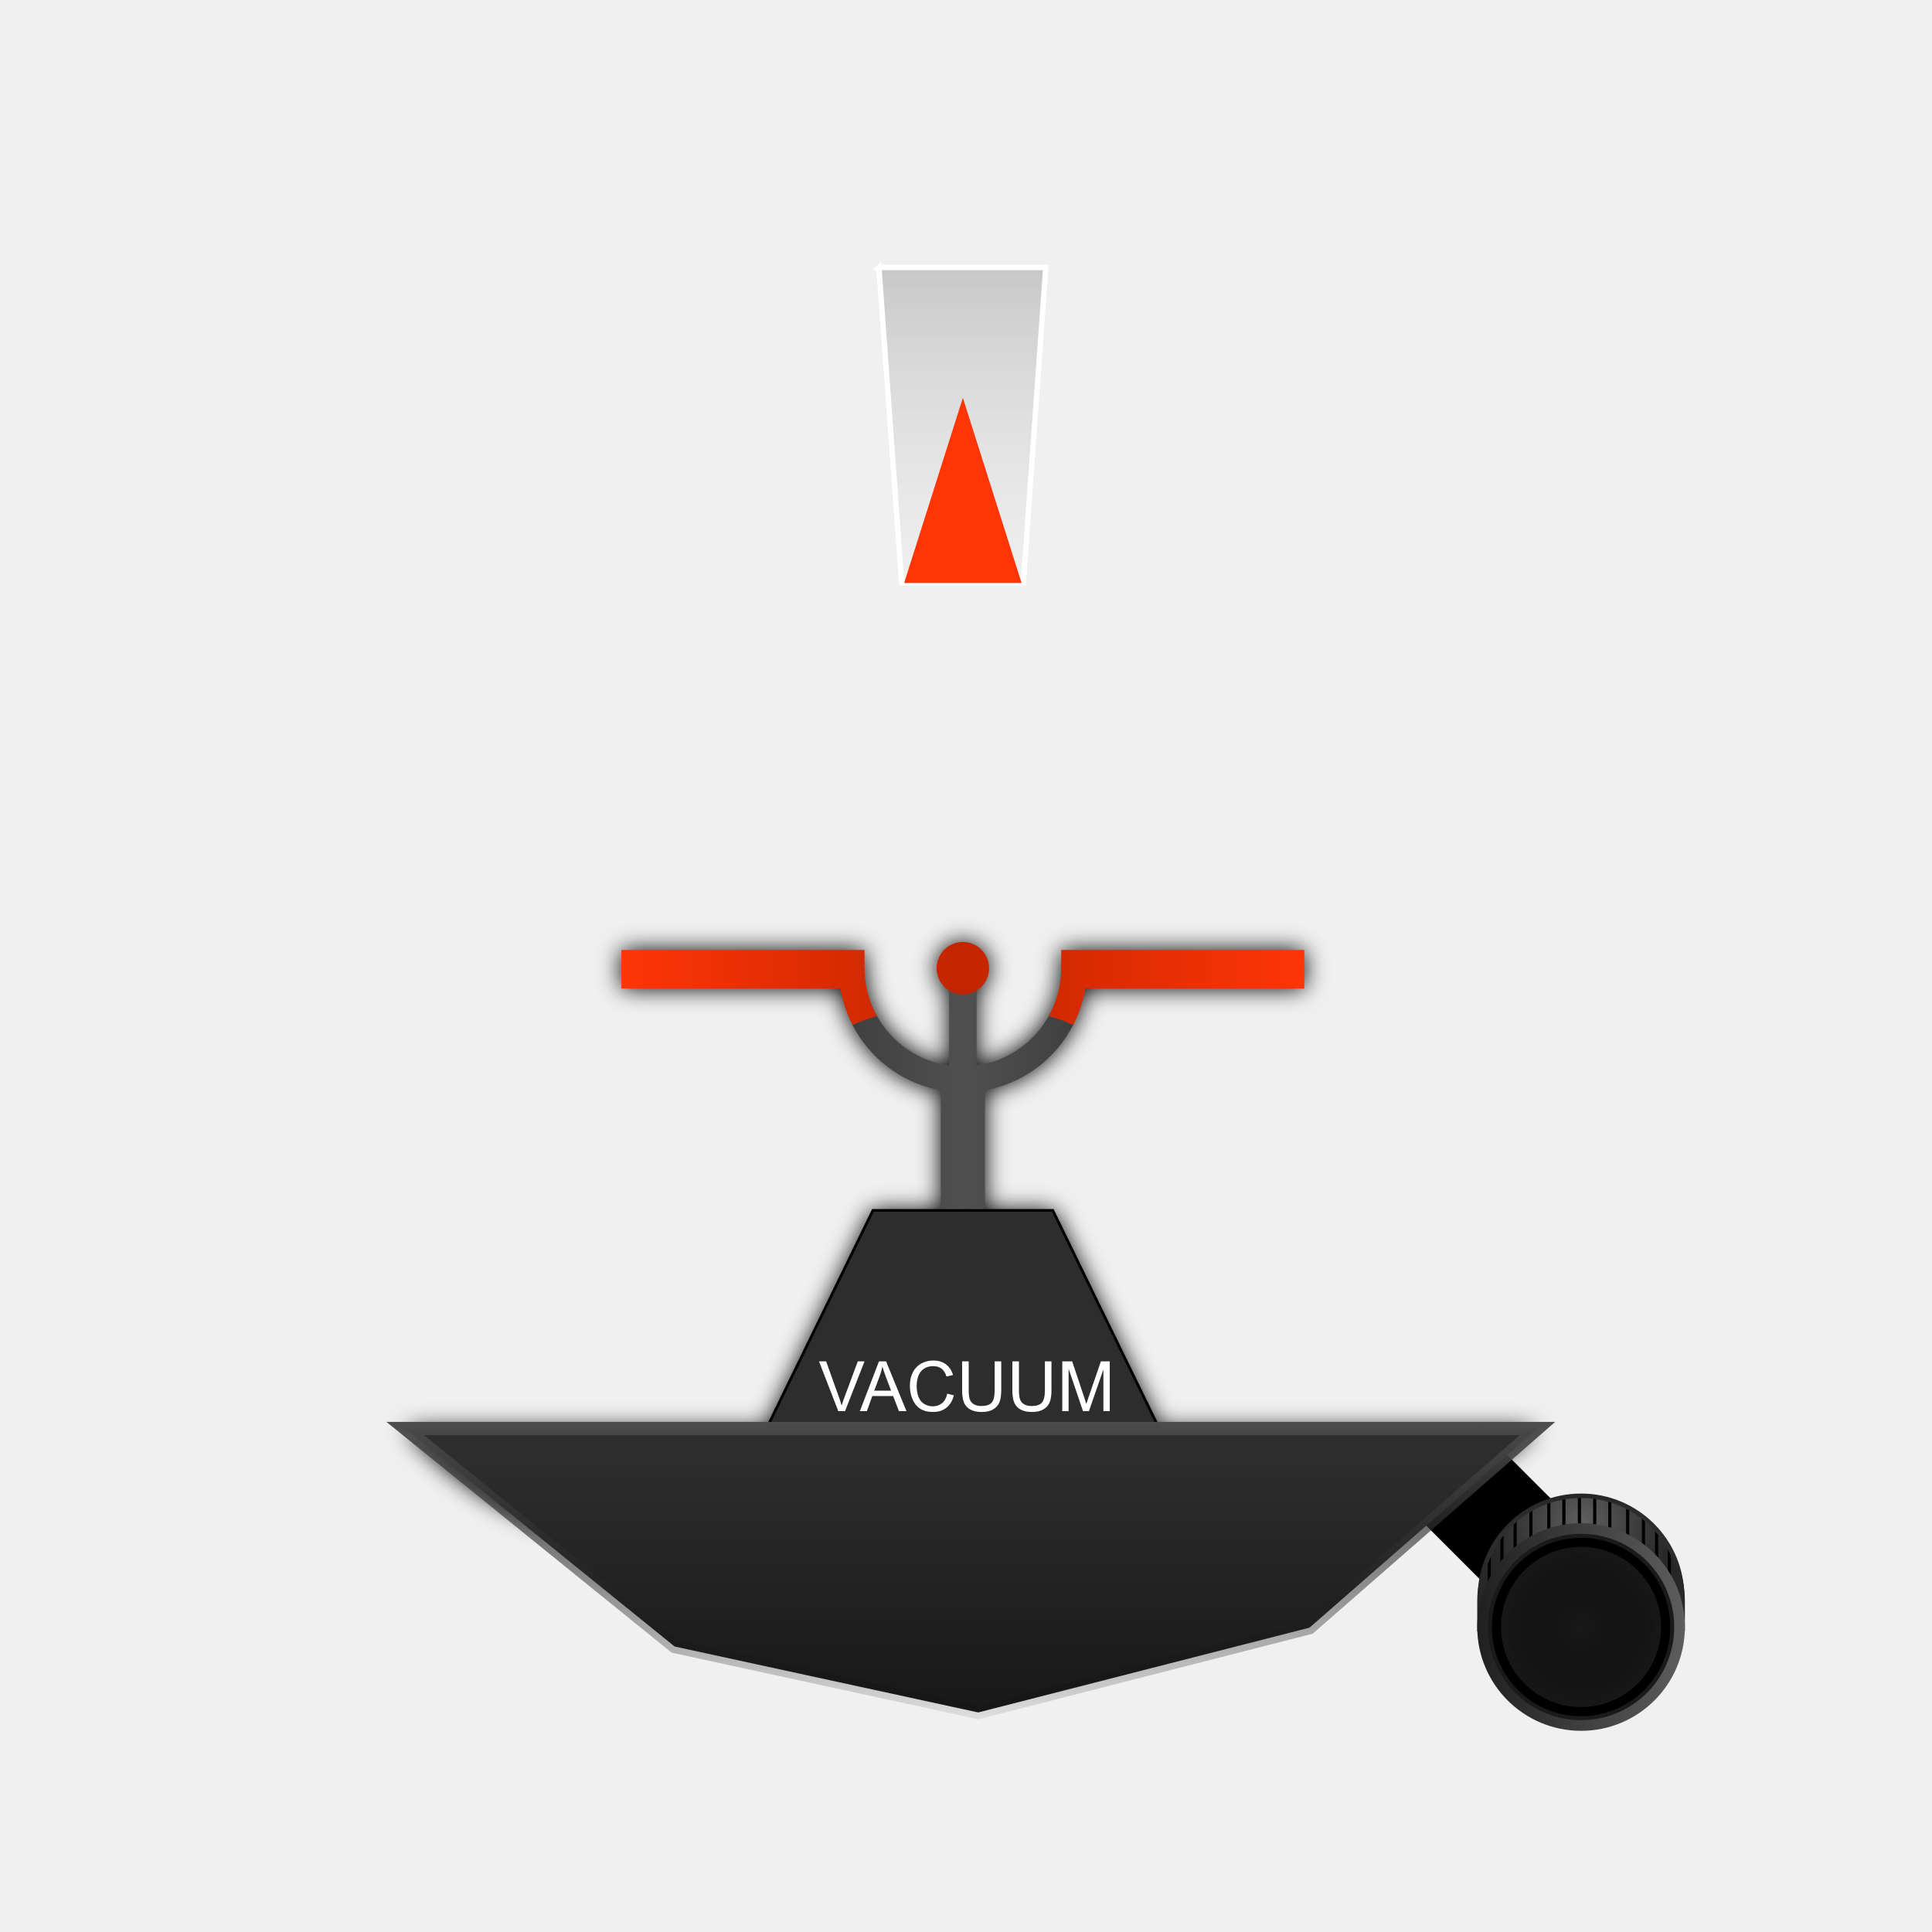
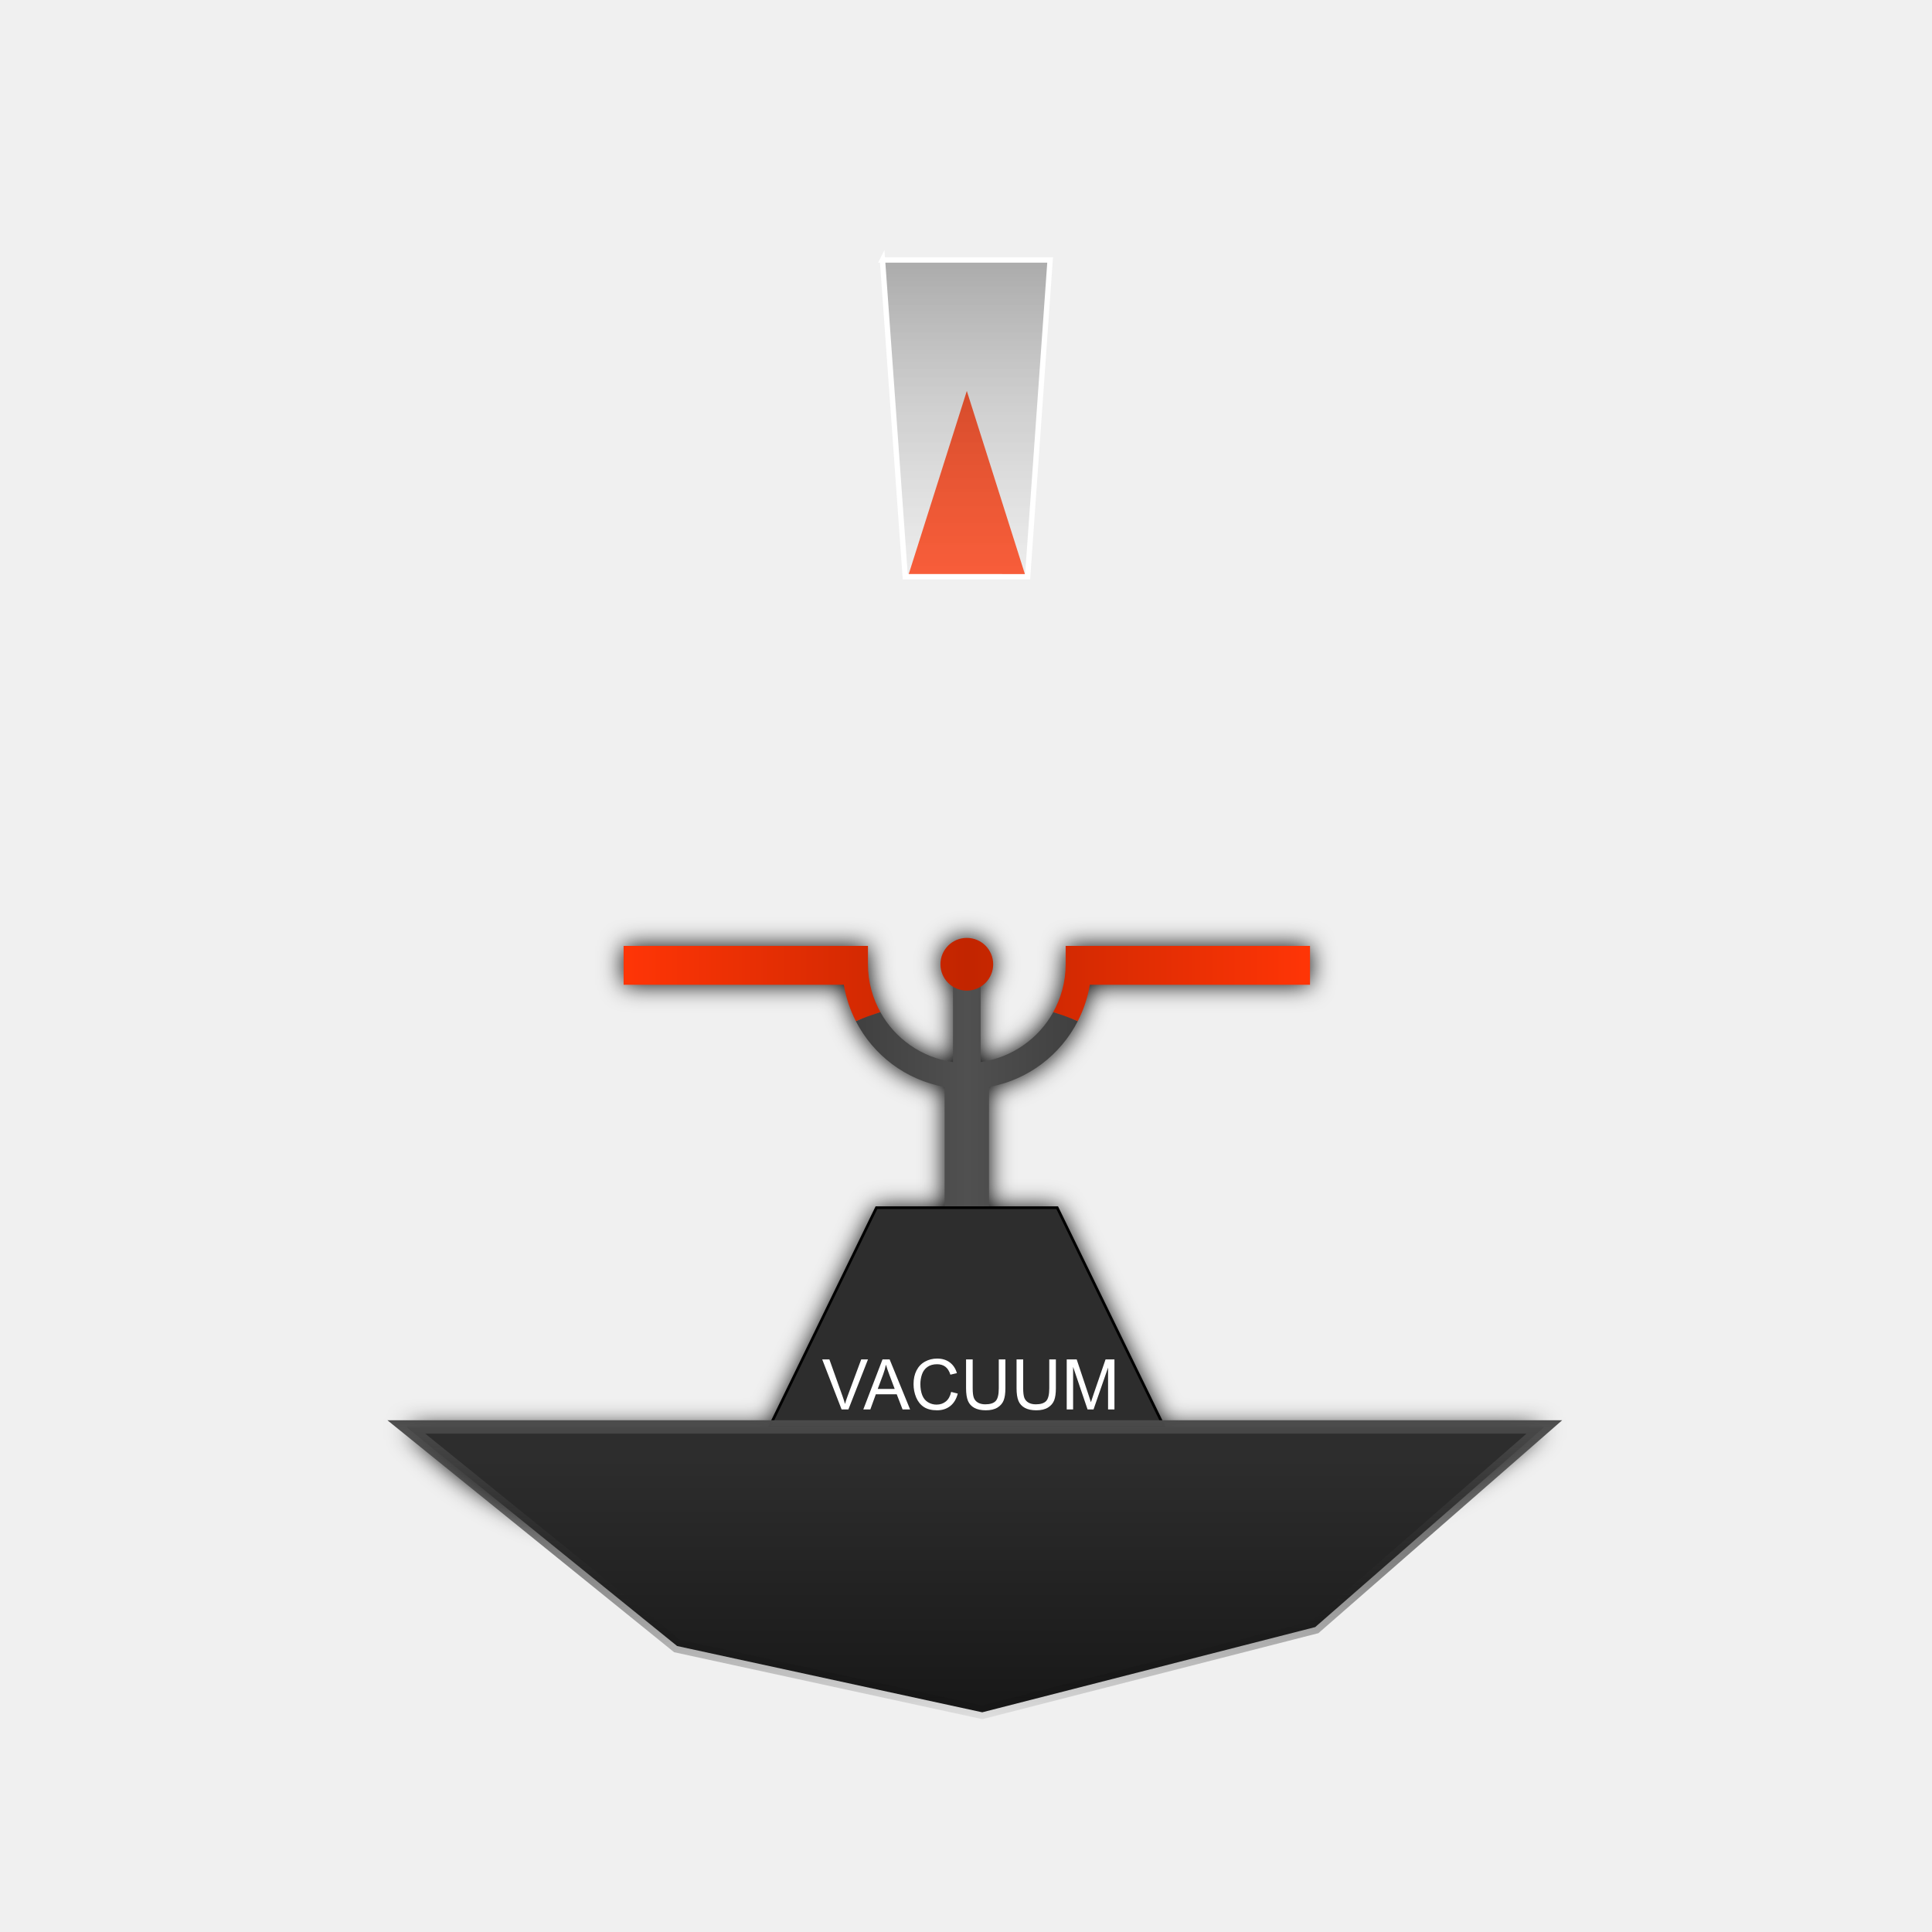
- <svg xmlns="http://www.w3.org/2000/svg" xmlns:xlink="http://www.w3.org/1999/xlink" version="1.1" id="Layer_2" x="0px" y="0px" width="400.667" height="400.666" viewBox="0 0 400.667 400.666" enable-background="new 0 0 400.667 400.666" xml:space="preserve">
+ <svg xmlns="http://www.w3.org/2000/svg" xmlns:xlink="http://www.w3.org/1999/xlink" xml:space="preserve" enable-background="new 0 0 400.667 400.666" viewBox="0 0 400.667 400.666" height="400.666" width="400.667" y="0px" x="0px" id="Layer_2" version="1.1">
  <defs id="defs109">
-     <radialGradient gradientTransform="matrix(1.651434,0,0,1.651434,-84.14424,-60.12361)" gradientUnits="userSpaceOnUse" r="72.726" fy="92.274" fx="129.286" cy="92.274" cx="129.286" id="radialGradient5742-9-3" xlink:href="#linearGradient5132" />
+     <radialGradient xlink:href="#linearGradient5132" id="radialGradient5742-9-3" cx="129.286" cy="92.274" fx="129.286" fy="92.274" r="72.726" gradientUnits="userSpaceOnUse" gradientTransform="matrix(1.651434,0,0,1.651434,-84.14424,-60.12361)" />
    <linearGradient id="linearGradient5132">
-       <stop style="stop-color:#969696;stop-opacity:1" offset="0" id="stop5134" />
-       <stop style="stop-color:#000000;stop-opacity:1" offset="1" id="stop5136" />
+       <stop id="stop5134" offset="0" style="stop-color:#969696;stop-opacity:1" />
+       <stop id="stop5136" offset="1" style="stop-color:#000000;stop-opacity:1" />
    </linearGradient>
+     <radialGradient gradientTransform="matrix(1.972026,0,0,1.972026,-361.5726,26.13901)" gradientUnits="userSpaceOnUse" r="2.166" fy="124.899" fx="276.832" cy="124.899" cx="276.832" id="radialGradient14809-7" xlink:href="#linearGradient14803" />
+     <linearGradient id="linearGradient14803">
+       <stop style="stop-color:#7d7d7d;stop-opacity:1" offset="0" id="stop14805" />
+       <stop style="stop-color:#000000;stop-opacity:0.984" offset="1" id="stop14807" />
+     </linearGradient>
+     <radialGradient gradientTransform="matrix(1.972026,0,0,1.972026,-329.2627,26.13987)" gradientUnits="userSpaceOnUse" r="2.166" fy="124.899" fx="276.832" cy="124.899" cx="276.832" id="radialGradient14809-1-20" xlink:href="#linearGradient14803" />
+     <radialGradient gradientTransform="matrix(1.972026,0,0,1.972026,-361.5731,26.13955)" gradientUnits="userSpaceOnUse" r="2.166" fy="124.899" fx="276.832" cy="124.899" cx="276.832" id="radialGradient14809-3-8" xlink:href="#linearGradient14803" />
+     <radialGradient gradientTransform="matrix(1.972026,0,0,1.972026,-329.2631,26.14042)" gradientUnits="userSpaceOnUse" r="2.166" fy="124.899" fx="276.832" cy="124.899" cx="276.832" id="radialGradient14809-1-2-8" xlink:href="#linearGradient14803" />
    <filter style="color-interpolation-filters:sRGB" id="filter6810" x="-0.025" width="1.05" y="-0.047" height="1.094">
      <feGaussianBlur stdDeviation="2.193" id="feGaussianBlur6812" />
    </filter>
-     <linearGradient y2="138.363" x2="284.105" y1="160.637" x1="284.105" gradientTransform="matrix(2,0,0,2,-40.21944,-370.6994)" gradientUnits="userSpaceOnUse" id="linearGradient14843" xlink:href="#linearGradient5770" />
+     <linearGradient y2="-159.008" x2="548.709" y1="-159.008" x1="507.272" gradientUnits="userSpaceOnUse" id="linearGradient7188" xlink:href="#linearGradient6073" />
+     <linearGradient id="linearGradient6073">
+       <stop style="stop-color:#404040;stop-opacity:1;" offset="0" id="stop6075" />
+       <stop id="stop6081" offset="0.5" style="stop-color:#505050;stop-opacity:1" />
+       <stop style="stop-color:#404040;stop-opacity:1" offset="1" id="stop6077" />
+     </linearGradient>
+     <linearGradient gradientUnits="userSpaceOnUse" y2="-176.404" x2="592.073" y1="-176.404" x1="463.909" id="linearGradient6089-1" xlink:href="#linearGradient6083" />
+     <linearGradient id="linearGradient6083">
+       <stop style="stop-color:#ff3506;stop-opacity:1;" offset="0" id="stop6085" />
+       <stop id="stop6091" offset="0.5" style="stop-color:#c22500;stop-opacity:1" />
+       <stop style="stop-color:#ff3506;stop-opacity:1" offset="1" id="stop6087" />
+     </linearGradient>
+     <linearGradient y2="56.184" x2="284.105" y1="26.684" x1="284.105" gradientTransform="matrix(2,0,0,2,-40.21901,-370.6999)" gradientUnits="userSpaceOnUse" id="linearGradient7190" xlink:href="#linearGradient7937" />
+     <linearGradient id="linearGradient7937">
+       <stop style="stop-color:#373737;stop-opacity:0.369" offset="0" id="stop7939" />
+       <stop style="stop-color:#e1e1e1;stop-opacity:0.235" offset="1" id="stop7941" />
+     </linearGradient>
+     <radialGradient gradientUnits="userSpaceOnUse" gradientTransform="matrix(1.428229,-1.08579,1.04174,1.370286,3.476802,65.58945)" r="9.743" fy="156.935" fx="334.201" cy="156.935" cx="334.201" id="radialGradient7541-6" xlink:href="#linearGradient7533" />
+     <linearGradient id="linearGradient7533">
+       <stop style="stop-color:#5e5e5e;stop-opacity:1" offset="0" id="stop7535" />
+       <stop style="stop-color:#272727;stop-opacity:1" offset="1" id="stop7537" />
+     </linearGradient>
+     <radialGradient gradientUnits="userSpaceOnUse" gradientTransform="matrix(1.946432,0,0,1.256371,-20.84829,-261.2956)" r="9.743" fy="148.36" fx="341.579" cy="148.36" cx="341.579" id="radialGradient7681-88" xlink:href="#linearGradient7533" />
+     <radialGradient gradientTransform="translate(55.5,5.5)" gradientUnits="userSpaceOnUse" r="8.372" fy="145.743" fx="284.118" cy="145.743" cx="284.118" id="radialGradient7619-1-1" xlink:href="#linearGradient7611" />
+     <linearGradient id="linearGradient7611">
+       <stop style="stop-color:#191919;stop-opacity:1" offset="0" id="stop7613" />
+       <stop style="stop-color:#000000;stop-opacity:0;" offset="1" id="stop7615" />
+     </linearGradient>
+     <linearGradient y2="138.363" x2="284.105" y1="160.637" x1="284.105" gradientTransform="matrix(2.221348,0,0,2.221348,-430.5935,-5.000508)" gradientUnits="userSpaceOnUse" id="linearGradient7194" xlink:href="#linearGradient5770" />
    <linearGradient id="linearGradient5770">
-       <stop id="stop5772" offset="0" style="stop-color:#191919;stop-opacity:1" />
-       <stop id="stop5774" offset="1" style="stop-color:#2d2d2d;stop-opacity:1" />
+       <stop style="stop-color:#191919;stop-opacity:1" offset="0" id="stop5772" />
+       <stop style="stop-color:#2d2d2d;stop-opacity:1" offset="1" id="stop5774" />
    </linearGradient>
-     <linearGradient y2="165" x2="272.138" y1="134.424" x1="272.138" gradientTransform="matrix(2,0,0,2,-40.21944,-370.6994)" gradientUnits="userSpaceOnUse" id="linearGradient14845" xlink:href="#linearGradient6785" />
+     <linearGradient y2="165" x2="272.138" y1="134.424" x1="272.138" gradientTransform="matrix(2.221348,0,0,2.221348,-430.5935,-5.000508)" gradientUnits="userSpaceOnUse" id="linearGradient7196" xlink:href="#linearGradient6785" />
    <linearGradient id="linearGradient6785">
-       <stop id="stop6787" offset="0" style="stop-color:#4c4c4c;stop-opacity:1" />
-       <stop id="stop6789" offset="1" style="stop-color:#000000;stop-opacity:0;" />
+       <stop style="stop-color:#4c4c4c;stop-opacity:1" offset="0" id="stop6787" />
+       <stop style="stop-color:#000000;stop-opacity:0;" offset="1" id="stop6789" />
    </linearGradient>
-     <linearGradient gradientTransform="matrix(2,0,0,2,-40.21901,-370.6999)" gradientUnits="userSpaceOnUse" y2="56.184" x2="284.105" y1="26.684" x1="284.105" id="linearGradient7945" xlink:href="#linearGradient7937" />
-     <linearGradient id="linearGradient7937">
-       <stop id="stop7939" offset="0" style="stop-color:#373737;stop-opacity:0.216" />
-       <stop id="stop7941" offset="1" style="stop-color:#e1e1e1;stop-opacity:0.098" />
+     <radialGradient gradientTransform="matrix(3.66841,0,0,3.66841,-219.4442,-111.3637)" gradientUnits="userSpaceOnUse" r="72.726" fy="92.274" fx="129.286" cy="92.274" cx="129.286" id="radialGradient5742-9-38-1" xlink:href="#linearGradient5132" />
+     <radialGradient gradientTransform="translate(92.3125,2.019064)" gradientUnits="userSpaceOnUse" r="6.508" fy="31.473" fx="-22.804" cy="31.473" cx="-22.804" id="radialGradient6302-8-1-1-3-9" xlink:href="#linearGradient6296" />
+     <linearGradient id="linearGradient6296">
+       <stop style="stop-color:#bcb8ae;stop-opacity:1;" offset="0" id="stop6298" />
+       <stop style="stop-color:#5f5a4f;stop-opacity:1" offset="1" id="stop6300" />
    </linearGradient>
-     <radialGradient gradientUnits="userSpaceOnUse" gradientTransform="matrix(1.428229,-1.08579,1.04174,1.370286,3.476802,65.58945)" r="9.743" fy="156.935" fx="334.201" cy="156.935" cx="334.201" id="radialGradient7541" xlink:href="#linearGradient7533" />
-     <linearGradient id="linearGradient7533">
-       <stop id="stop7535" offset="0" style="stop-color:#5e5e5e;stop-opacity:1" />
-       <stop id="stop7537" offset="1" style="stop-color:#272727;stop-opacity:1" />
+     <radialGradient gradientTransform="translate(92.3125,2.019064)" gradientUnits="userSpaceOnUse" r="6.508" fy="31.473" fx="-22.804" cy="31.473" cx="-22.804" id="radialGradient6302-5-9-1-2-3-9" xlink:href="#linearGradient6296" />
+     <radialGradient gradientTransform="translate(92.3125,2.019064)" gradientUnits="userSpaceOnUse" r="6.508" fy="31.473" fx="-22.804" cy="31.473" cx="-22.804" id="radialGradient6302-4-7-4-3-0-7" xlink:href="#linearGradient6296" />
+     <radialGradient xlink:href="#linearGradient14803" id="radialGradient6042-3" gradientUnits="userSpaceOnUse" gradientTransform="matrix(1.775522,0,0,1.775522,-26.07347,-296.6628)" cx="276.832" cy="124.899" fx="276.832" fy="124.899" r="2.166" />
+     <radialGradient xlink:href="#linearGradient14803" id="radialGradient6044-0" gradientUnits="userSpaceOnUse" gradientTransform="matrix(1.775522,0,0,1.775522,3.016955,-296.662)" cx="276.832" cy="124.899" fx="276.832" fy="124.899" r="2.166" />
+     <radialGradient xlink:href="#linearGradient14803" id="radialGradient6048-4" gradientUnits="userSpaceOnUse" gradientTransform="matrix(1.775522,0,0,1.775522,-26.07391,-296.6623)" cx="276.832" cy="124.899" fx="276.832" fy="124.899" r="2.166" />
+     <radialGradient xlink:href="#linearGradient14803" id="radialGradient6050-9" gradientUnits="userSpaceOnUse" gradientTransform="matrix(1.775522,0,0,1.775522,3.016518,-296.6615)" cx="276.832" cy="124.899" fx="276.832" fy="124.899" r="2.166" />
+     <filter style="color-interpolation-filters:sRGB" id="filter8276" x="-0.109" width="1.217" y="-0.054" height="1.108">
+       <feGaussianBlur stdDeviation="2.001" id="feGaussianBlur8278" />
+     </filter>
+     <filter style="color-interpolation-filters:sRGB" id="filter10001" x="-0.096" width="1.192" y="-0.096" height="1.192">
+       <feGaussianBlur stdDeviation="8.074" id="feGaussianBlur10003" />
+     </filter>
+     <linearGradient y2="25.104" x2="282.666" y1="92.274" x1="282.666" gradientTransform="matrix(2,0,0,2,-37.34204,-370.6998)" gradientUnits="userSpaceOnUse" id="linearGradient5590-8" xlink:href="#linearGradient5602-8" />
+     <linearGradient id="linearGradient5602-8">
+       <stop style="stop-color:#9fa5d3;stop-opacity:1" offset="0" id="stop5604-0" />
+       <stop style="stop-color:#5c6994;stop-opacity:1" offset="1" id="stop5606-9" />
    </linearGradient>
-     <radialGradient gradientUnits="userSpaceOnUse" gradientTransform="matrix(1.946432,0,0,1.256371,-20.84829,-261.2956)" r="9.743" fy="148.36" fx="341.579" cy="148.36" cx="341.579" id="radialGradient7681" xlink:href="#linearGradient7533" />
-     <linearGradient gradientUnits="userSpaceOnUse" y2="151.244" x2="349.359" y1="151.244" x1="329.876" id="linearGradient6725-6" xlink:href="#linearGradient6189" />
-     <linearGradient id="linearGradient6189">
-       <stop id="stop6191" offset="0" style="stop-color:#202020;stop-opacity:1" />
-       <stop id="stop6193" offset="1" style="stop-color:#5d5d5d;stop-opacity:1" />
-     </linearGradient>
-     <radialGradient gradientTransform="translate(55.5,5.5)" gradientUnits="userSpaceOnUse" r="8.372" fy="145.743" fx="284.118" cy="145.743" cx="284.118" id="radialGradient7619-1" xlink:href="#linearGradient7611" />
-     <linearGradient id="linearGradient7611">
-       <stop id="stop7613" offset="0" style="stop-color:#191919;stop-opacity:1" />
-       <stop id="stop7615" offset="1" style="stop-color:#000000;stop-opacity:0;" />
-     </linearGradient>
-     <linearGradient gradientUnits="userSpaceOnUse" y2="-159.008" x2="548.709" y1="-159.008" x1="507.272" id="linearGradient6079" xlink:href="#linearGradient6073" />
-     <linearGradient id="linearGradient6073">
-       <stop id="stop6075" offset="0" style="stop-color:#404040;stop-opacity:1;" />
-       <stop style="stop-color:#505050;stop-opacity:1" offset="0.5" id="stop6081" />
-       <stop id="stop6077" offset="1" style="stop-color:#404040;stop-opacity:1" />
-     </linearGradient>
-     <linearGradient gradientUnits="userSpaceOnUse" y2="-176.404" x2="592.073" y1="-176.404" x1="463.909" id="linearGradient6089" xlink:href="#linearGradient6083" />
-     <linearGradient id="linearGradient6083">
-       <stop id="stop6085" offset="0" style="stop-color:#ff3506;stop-opacity:1;" />
-       <stop style="stop-color:#c22500;stop-opacity:1" offset="0.5" id="stop6091" />
-       <stop id="stop6087" offset="1" style="stop-color:#ff3506;stop-opacity:1" />
+     <linearGradient y2="25.104" x2="282.666" y1="92.274" x1="282.666" gradientTransform="matrix(2,0,0,-2,-37.34197,-1.603674)" gradientUnits="userSpaceOnUse" id="linearGradient5592-8" xlink:href="#linearGradient5596-5" />
+     <linearGradient id="linearGradient5596-5">
+       <stop id="stop5598-8" offset="0" style="stop-color:#5d4625;stop-opacity:1" />
+       <stop id="stop5600-3" offset="1" style="stop-color:#af814b;stop-opacity:1" />
    </linearGradient>
  </defs>
-   <g id="airspeedIndicatorHand" style="display:inline" transform="matrix(2.221348,0,0,2.221348,-86.85814,-4.97207)" />
-   <g id="airspeedIndicatorFg" style="display:inline" transform="matrix(2.221348,0,0,2.221348,-86.85814,-4.97207)" />
-   <g transform="matrix(1.105018,0,0,1.105018,-383.7562,406.4927)" style="display:inline" id="g9921">
-     <rect transform="matrix(0.7071068,-0.7071068,0.7071068,0.7071068,0,0)" y="370.845" x="492.494" height="45.175" width="20.125" id="rect10053" style="opacity:1;fill:#000000;fill-opacity:1;stroke:none;stroke-width:0.75;stroke-linecap:butt;stroke-linejoin:round;stroke-miterlimit:4;stroke-dasharray:none;stroke-opacity:1" />
-     <path style="display:inline;opacity:1;fill:#000000;fill-opacity:1;stroke:none;stroke-width:0.5;stroke-miterlimit:4;stroke-dasharray:none;stroke-dashoffset:0;stroke-opacity:1;filter:url(#filter6810)" d="m 527.991,-191.074 c -2.719,-4.6e-4 -4.923,2.203 -4.924,4.922 0.002,1.707 0.888,3.291 2.342,4.186 l 0,14.072 c -2.204,-0.309 -4.282,-1.009 -6.164,-2.023 -2.465,-1.328 -4.592,-3.199 -6.223,-5.453 -0.429,-0.594 -0.826,-1.211 -1.184,-1.855 0.037,0.066 0.084,0.126 0.121,0.191 -1.537,-2.689 -2.426,-5.796 -2.426,-9.117 l 0,-3.422 c 0,0 -30.312,-3.7e-4 -45.625,0 l 0,7.25 41.113,0 c 0.4,2.403 1.171,4.69 2.254,6.799 -0.002,7.6e-4 -0.002,0.001 -0.004,0.002 0.806,1.57 1.786,3.04 2.918,4.383 3.395,4.028 8.151,6.911 13.656,7.906 l 0,22.535 -12.73,0 -19.971,40.941 -67.807,0 c 32.481,35.356 60.088,11.415 104.703,21.106 46.874,-4.86 74.045,8.365 107.784,-21.106 l -70.988,0 -19.971,-40.941 -12.73,0 0,-22.535 c 7.34,-1.327 13.35,-6.008 16.574,-12.289 -0.002,-7.6e-4 -0.002,-0.001 -0.004,-0.002 1.083,-2.109 1.854,-4.395 2.254,-6.799 l 41.113,0 0,-7.25 c -15.313,-3.7e-4 -45.625,0 -45.625,0 l 0,3.422 c 4e-5,3.336 -0.9,6.455 -2.449,9.152 0.045,-0.078 0.101,-0.148 0.145,-0.227 -2.751,4.958 -7.721,8.511 -13.57,9.332 l 0,-14.07 c 1.453,-0.896 2.339,-2.48 2.34,-4.188 -6.2e-4,-2.718 -2.204,-4.921 -4.922,-4.922 z m 15.23,15.309 c -0.096,0.14 -0.185,0.285 -0.285,0.422 0.1,-0.137 0.189,-0.282 0.285,-0.422 z m -1.457,1.875 c -0.112,0.126 -0.236,0.241 -0.352,0.363 0.116,-0.123 0.239,-0.237 0.352,-0.363 z m -27.547,0.004 c 0.104,0.116 0.218,0.222 0.324,0.336 -0.107,-0.114 -0.22,-0.22 -0.324,-0.336 z m 26.18,1.363 c -0.15,0.137 -0.302,0.271 -0.457,0.402 0.155,-0.132 0.307,-0.266 0.457,-0.402 z m -24.789,0.023 c 0.138,0.125 0.28,0.246 0.422,0.367 -0.142,-0.121 -0.284,-0.242 -0.422,-0.367 z m 1.551,1.254 c 0.148,0.107 0.29,0.221 0.441,0.324 -0.151,-0.103 -0.294,-0.217 -0.441,-0.324 z m 21.664,0 c -0.147,0.107 -0.291,0.218 -0.441,0.32 0.15,-0.103 0.294,-0.213 0.441,-0.32 z m -2.039,1.301 c -0.14,0.076 -0.288,0.139 -0.43,0.211 0.142,-0.072 0.29,-0.135 0.43,-0.211 z m -15.855,0.816 c 0.222,0.092 0.449,0.174 0.676,0.258 -0.226,-0.084 -0.454,-0.166 -0.676,-0.258 z m 14.117,0 c -0.218,0.09 -0.438,0.172 -0.66,0.254 0.222,-0.082 0.442,-0.164 0.66,-0.254 z m -12.156,0.68 c 0.185,0.053 0.367,0.113 0.555,0.16 -0.187,-0.047 -0.37,-0.107 -0.555,-0.16 z m 10.199,0 c -0.184,0.053 -0.364,0.113 -0.551,0.16 0.186,-0.047 0.367,-0.107 0.551,-0.16 z" id="rect5452-5" />
-     <g id="g6743" style="display:inline">
-       <path style="display:inline;opacity:1;fill:url(#linearGradient6079);fill-opacity:1;stroke:none;stroke-width:0.5;stroke-miterlimit:4;stroke-dasharray:none;stroke-dashoffset:0;stroke-opacity:1" d="m 525.408,-183.762 0,15.867 c -5.849,-0.821 -10.819,-4.374 -13.57,-9.332 -2.166,0.746 -2.62,0.876 -4.566,1.703 3.225,6.281 9.234,10.962 16.574,12.289 l 0,28.98 c 2.763,0 5.526,0 8.289,0 l 0,-28.98 c 7.34,-1.327 13.35,-6.008 16.574,-12.289 -1.946,-0.827 -2.401,-0.957 -4.566,-1.703 -2.751,4.958 -7.721,8.511 -13.57,9.332 l 0,-15.867 c -1.721,0 -3.443,0 -5.164,0 z" id="rect5452-5-5" />
-       <path id="rect5452-56" d="m 527.989,-191.074 a 4.923,4.923 0 0 0 -4.922,4.922 4.923,4.923 0 0 0 4.922,4.924 4.923,4.923 0 0 0 4.924,-4.924 4.923,4.923 0 0 0 -4.924,-4.922 z m -64.08,1.5 0,7.25 41.113,0 c 0.4,2.404 1.171,4.692 2.254,6.801 1.943,-0.826 2.398,-0.958 4.562,-1.703 0.037,0.066 0.084,0.126 0.121,0.191 -1.537,-2.689 -2.426,-5.796 -2.426,-9.117 l 0,-3.422 c 0,0 -30.312,-3.7e-4 -45.625,0 z m 82.539,0 0,3.422 c 4e-5,3.336 -0.9,6.455 -2.449,9.152 0.045,-0.078 0.101,-0.148 0.145,-0.227 2.164,0.745 2.62,0.877 4.562,1.703 1.083,-2.109 1.854,-4.397 2.254,-6.801 l 41.113,0 0,-7.25 c -15.313,-3.7e-4 -45.625,0 -45.625,0 z m -3.227,13.809 c -0.096,0.14 -0.185,0.285 -0.285,0.422 0.1,-0.137 0.189,-0.282 0.285,-0.422 z m -30.395,0.105 c 0.066,0.096 0.127,0.195 0.195,0.289 -0.068,-0.094 -0.129,-0.194 -0.195,-0.289 z m 28.938,1.77 c -0.112,0.126 -0.236,0.241 -0.352,0.363 0.116,-0.123 0.239,-0.237 0.352,-0.363 z m -27.547,0.004 c 0.104,0.116 0.218,0.222 0.324,0.336 -0.107,-0.114 -0.22,-0.22 -0.324,-0.336 z m 26.18,1.363 c -0.15,0.137 -0.302,0.271 -0.457,0.402 0.155,-0.132 0.307,-0.266 0.457,-0.402 z m -24.789,0.023 c 0.138,0.125 0.28,0.246 0.422,0.367 -0.142,-0.121 -0.284,-0.242 -0.422,-0.367 z m 1.551,1.254 c 0.148,0.107 0.29,0.221 0.441,0.324 -0.151,-0.103 -0.294,-0.217 -0.441,-0.324 z m 19.625,1.301 c -0.14,0.076 -0.288,0.139 -0.43,0.211 0.142,-0.072 0.29,-0.135 0.43,-0.211 z m -17.59,0.004 c 0.14,0.076 0.288,0.135 0.43,0.207 -0.142,-0.072 -0.29,-0.131 -0.43,-0.207 z m 1.734,0.812 c 0.222,0.092 0.449,0.174 0.676,0.258 -0.226,-0.084 -0.454,-0.166 -0.676,-0.258 z m 1.961,0.68 c 0.185,0.053 0.367,0.113 0.555,0.16 -0.187,-0.047 -0.37,-0.107 -0.555,-0.16 z" style="opacity:1;fill:url(#linearGradient6089);fill-opacity:1;stroke:none;stroke-width:0.5;stroke-miterlimit:4;stroke-dasharray:none;stroke-dashoffset:0;stroke-opacity:1" />
+   <g transform="matrix(2.221348,0,0,2.221348,-86.85814,-4.97207)" style="display:inline" id="airspeedIndicatorHand" />
+   <g transform="matrix(2.221348,0,0,2.221348,-86.85814,-4.97207)" style="display:inline" id="airspeedIndicatorFg" />
+   <circle style="display:inline;opacity:1;fill:url(#radialGradient14809-7);fill-opacity:1;stroke:none;stroke-width:0.5;stroke-miterlimit:4;stroke-dasharray:none;stroke-dashoffset:0;stroke-opacity:1" id="path14799-6" cx="184.348" cy="272.443" r="0" />
+   <circle style="display:inline;opacity:1;fill:url(#radialGradient14809-1-20);fill-opacity:1;stroke:none;stroke-width:0.5;stroke-miterlimit:4;stroke-dasharray:none;stroke-dashoffset:0;stroke-opacity:1" id="path14799-8-1" cx="216.658" cy="272.444" r="0" />
+   <circle style="display:inline;opacity:1;fill:url(#radialGradient14809-3-8);fill-opacity:1;stroke:none;stroke-width:0.5;stroke-miterlimit:4;stroke-dasharray:none;stroke-dashoffset:0;stroke-opacity:1" id="path14799-9-9" cx="184.347" cy="272.444" r="0" />
+   <circle style="display:inline;opacity:1;fill:url(#radialGradient14809-1-2-8);fill-opacity:1;stroke:none;stroke-width:0.5;stroke-miterlimit:4;stroke-dasharray:none;stroke-dashoffset:0;stroke-opacity:1" id="path14799-8-7-4" cx="216.657" cy="272.445" r="0" />
+   <path transform="matrix(1.110674,0,0,1.110674,-385.9228,406.7257)" id="rect5452-5-1" d="m 527.991,-191.074 c -2.719,-4.6e-4 -4.923,2.203 -4.924,4.922 0.002,1.707 0.888,3.291 2.342,4.186 l 0,14.072 c -2.204,-0.309 -4.282,-1.009 -6.164,-2.023 -2.465,-1.328 -4.592,-3.199 -6.223,-5.453 -0.429,-0.594 -0.826,-1.211 -1.184,-1.855 0.037,0.066 0.084,0.126 0.121,0.191 -1.537,-2.689 -2.426,-5.796 -2.426,-9.117 l 0,-3.422 c 0,0 -30.312,-3.7e-4 -45.625,0 l 0,7.25 41.113,0 c 0.4,2.403 1.171,4.69 2.254,6.799 -0.002,7.6e-4 -0.002,0.001 -0.004,0.002 0.806,1.57 1.786,3.04 2.918,4.383 3.395,4.028 8.151,6.911 13.656,7.906 l 0,22.535 -12.73,0 -19.971,40.941 -67.807,0 c 32.481,35.356 60.088,11.415 104.703,21.106 46.874,-4.86 74.045,8.365 107.784,-21.106 l -70.988,0 -19.971,-40.941 -12.73,0 0,-22.535 c 7.34,-1.327 13.35,-6.008 16.574,-12.289 -0.002,-7.6e-4 -0.002,-0.001 -0.004,-0.002 1.083,-2.109 1.854,-4.395 2.254,-6.799 l 41.113,0 0,-7.25 c -15.313,-3.7e-4 -45.625,0 -45.625,0 l 0,3.422 c 4e-5,3.336 -0.9,6.455 -2.449,9.152 0.045,-0.078 0.101,-0.148 0.145,-0.227 -2.751,4.958 -7.721,8.511 -13.57,9.332 l 0,-14.07 c 1.453,-0.896 2.339,-2.48 2.34,-4.188 -6.2e-4,-2.718 -2.204,-4.921 -4.922,-4.922 z m 15.23,15.309 c -0.096,0.14 -0.185,0.285 -0.285,0.422 0.1,-0.137 0.189,-0.282 0.285,-0.422 z m -1.457,1.875 c -0.112,0.126 -0.236,0.241 -0.352,0.363 0.116,-0.123 0.239,-0.237 0.352,-0.363 z m -27.547,0.004 c 0.104,0.116 0.218,0.222 0.324,0.336 -0.107,-0.114 -0.22,-0.22 -0.324,-0.336 z m 26.18,1.363 c -0.15,0.137 -0.302,0.271 -0.457,0.402 0.155,-0.132 0.307,-0.266 0.457,-0.402 z m -24.789,0.023 c 0.138,0.125 0.28,0.246 0.422,0.367 -0.142,-0.121 -0.284,-0.242 -0.422,-0.367 z m 1.551,1.254 c 0.148,0.107 0.29,0.221 0.441,0.324 -0.151,-0.103 -0.294,-0.217 -0.441,-0.324 z m 21.664,0 c -0.147,0.107 -0.291,0.218 -0.441,0.32 0.15,-0.103 0.294,-0.213 0.441,-0.32 z m -2.039,1.301 c -0.14,0.076 -0.288,0.139 -0.43,0.211 0.142,-0.072 0.29,-0.135 0.43,-0.211 z m -15.855,0.816 c 0.222,0.092 0.449,0.174 0.676,0.258 -0.226,-0.084 -0.454,-0.166 -0.676,-0.258 z m 14.117,0 c -0.218,0.09 -0.438,0.172 -0.66,0.254 0.222,-0.082 0.442,-0.164 0.66,-0.254 z m -12.156,0.68 c 0.185,0.053 0.367,0.113 0.555,0.16 -0.187,-0.047 -0.37,-0.107 -0.555,-0.16 z m 10.199,0 c -0.184,0.053 -0.364,0.113 -0.551,0.16 0.186,-0.047 0.367,-0.107 0.551,-0.16 z" style="display:inline;opacity:1;fill:#000000;fill-opacity:1;stroke:none;stroke-width:0.5;stroke-miterlimit:4;stroke-dasharray:none;stroke-dashoffset:0;stroke-opacity:1;filter:url(#filter6810)" />
+   <g transform="matrix(1.110674,0,0,1.110674,-385.9228,406.7257)" style="display:inline" id="g6743">
+     <path id="rect5452-5-5-8" d="m 525.408,-183.762 0,15.867 c -5.849,-0.821 -10.819,-4.374 -13.57,-9.332 -2.166,0.746 -2.62,0.876 -4.566,1.703 3.225,6.281 9.234,10.962 16.574,12.289 l 0,28.98 c 2.763,0 5.526,0 8.289,0 l 0,-28.98 c 7.34,-1.327 13.35,-6.008 16.574,-12.289 -1.946,-0.827 -2.401,-0.957 -4.566,-1.703 -2.751,4.958 -7.721,8.511 -13.57,9.332 l 0,-15.867 c -1.721,0 -3.443,0 -5.164,0 z" style="display:inline;opacity:1;fill:url(#linearGradient7188);fill-opacity:1;stroke:none;stroke-width:0.5;stroke-miterlimit:4;stroke-dasharray:none;stroke-dashoffset:0;stroke-opacity:1" />
+     <path style="opacity:1;fill:url(#linearGradient6089-1);fill-opacity:1;stroke:none;stroke-width:0.5;stroke-miterlimit:4;stroke-dasharray:none;stroke-dashoffset:0;stroke-opacity:1" d="m 527.989,-191.074 a 4.923,4.923 0 0 0 -4.922,4.922 4.923,4.923 0 0 0 4.922,4.924 4.923,4.923 0 0 0 4.924,-4.924 4.923,4.923 0 0 0 -4.924,-4.922 z m -64.08,1.5 0,7.25 41.113,0 c 0.4,2.404 1.171,4.692 2.254,6.801 1.943,-0.826 2.398,-0.958 4.562,-1.703 0.037,0.066 0.084,0.126 0.121,0.191 -1.537,-2.689 -2.426,-5.796 -2.426,-9.117 l 0,-3.422 c 0,0 -30.312,-3.7e-4 -45.625,0 z m 82.539,0 0,3.422 c 4e-5,3.336 -0.9,6.455 -2.449,9.152 0.045,-0.078 0.101,-0.148 0.145,-0.227 2.164,0.745 2.62,0.877 4.562,1.703 1.083,-2.109 1.854,-4.397 2.254,-6.801 l 41.113,0 0,-7.25 c -15.313,-3.7e-4 -45.625,0 -45.625,0 z m -3.227,13.809 c -0.096,0.14 -0.185,0.285 -0.285,0.422 0.1,-0.137 0.189,-0.282 0.285,-0.422 z m -30.395,0.105 c 0.066,0.096 0.127,0.195 0.195,0.289 -0.068,-0.094 -0.129,-0.194 -0.195,-0.289 z m 28.938,1.77 c -0.112,0.126 -0.236,0.241 -0.352,0.363 0.116,-0.123 0.239,-0.237 0.352,-0.363 z m -27.547,0.004 c 0.104,0.116 0.218,0.222 0.324,0.336 -0.107,-0.114 -0.22,-0.22 -0.324,-0.336 z m 26.18,1.363 c -0.15,0.137 -0.302,0.271 -0.457,0.402 0.155,-0.132 0.307,-0.266 0.457,-0.402 z m -24.789,0.023 c 0.138,0.125 0.28,0.246 0.422,0.367 -0.142,-0.121 -0.284,-0.242 -0.422,-0.367 z m 1.551,1.254 c 0.148,0.107 0.29,0.221 0.441,0.324 -0.151,-0.103 -0.294,-0.217 -0.441,-0.324 z m 19.625,1.301 c -0.14,0.076 -0.288,0.139 -0.43,0.211 0.142,-0.072 0.29,-0.135 0.43,-0.211 z m -17.59,0.004 c 0.14,0.076 0.288,0.135 0.43,0.207 -0.142,-0.072 -0.29,-0.131 -0.43,-0.207 z m 1.734,0.812 c 0.222,0.092 0.449,0.174 0.676,0.258 -0.226,-0.084 -0.454,-0.166 -0.676,-0.258 z m 1.961,0.68 c 0.185,0.053 0.367,0.113 0.555,0.16 -0.187,-0.047 -0.37,-0.107 -0.555,-0.16 z" id="rect5452-56-7" />
+   </g>
+   <g transform="matrix(1.110674,0,0,1.110674,-385.9228,406.7257)" id="g10266">
+     <g id="g7736-8" transform="matrix(2,0,0,2,-40.21901,-370.6999)">
+       <path style="opacity:1;fill:#ff3506;fill-opacity:1;stroke:none;stroke-width:1;stroke-miterlimit:4;stroke-dasharray:none;stroke-dashoffset:0;stroke-opacity:1" d="m 284.105,38.75 5.51,17.375 -11.02,0 z" id="rect5619-6" />
    </g>
-     <path id="rect4852-2" d="m 511.115,-140.699 33.75,0 20,41 -73.75,0 z" style="display:inline;opacity:1;fill:#2d2d2d;fill-opacity:1;stroke:#000000;stroke-width:0.5;stroke-miterlimit:4;stroke-dasharray:none;stroke-dashoffset:0;stroke-opacity:1" />
-     <g transform="matrix(2,0,0,2,-40.21944,-370.6994)" id="text4348-6" style="font-style:normal;font-weight:normal;font-size:6.523px;line-height:125%;font-family:Sans;text-align:center;letter-spacing:0px;word-spacing:0px;text-anchor:middle;fill:#ffffff;fill-opacity:1;stroke:none;stroke-width:1px;stroke-linecap:butt;stroke-linejoin:miter;stroke-opacity:1">
-       <path id="path8386-1" style="font-style:normal;font-variant:normal;font-weight:normal;font-stretch:normal;font-family:Arial;-inkscape-font-specification:Arial;letter-spacing:0px;word-spacing:-45.886px" d="m 272.415,133.836 -1.809,-4.669 0.669,0 1.213,3.392 q 0.147,0.408 0.245,0.764 0.108,-0.382 0.252,-0.764 l 1.261,-3.392 0.631,0 -1.828,4.669 -0.634,0 z" />
-       <path id="path8388-2" style="font-style:normal;font-variant:normal;font-weight:normal;font-stretch:normal;font-family:Arial;-inkscape-font-specification:Arial;letter-spacing:0px;word-spacing:-45.886px" d="m 274.441,133.836 1.793,-4.669 0.666,0 1.911,4.669 -0.704,0 -0.545,-1.414 -1.952,0 -0.513,1.414 -0.656,0 z m 1.347,-1.917 1.583,0 -0.487,-1.293 q -0.223,-0.589 -0.331,-0.968 -0.089,0.449 -0.252,0.892 l -0.513,1.37 z" />
-       <path id="path8390-1" style="font-style:normal;font-variant:normal;font-weight:normal;font-stretch:normal;font-family:Arial;-inkscape-font-specification:Arial;letter-spacing:0px;word-spacing:-45.886px" d="m 282.642,132.199 0.618,0.156 q -0.194,0.761 -0.701,1.163 -0.503,0.398 -1.233,0.398 -0.755,0 -1.229,-0.306 -0.471,-0.309 -0.72,-0.892 -0.245,-0.583 -0.245,-1.252 0,-0.729 0.277,-1.271 0.28,-0.545 0.793,-0.825 0.516,-0.283 1.134,-0.283 0.701,0 1.178,0.357 0.478,0.357 0.666,1.003 l -0.608,0.143 q -0.162,-0.51 -0.471,-0.742 -0.309,-0.233 -0.777,-0.233 -0.538,0 -0.901,0.258 -0.36,0.258 -0.506,0.694 -0.147,0.433 -0.147,0.895 0,0.596 0.172,1.041 0.175,0.443 0.541,0.662 0.366,0.22 0.793,0.22 0.519,0 0.879,-0.299 0.36,-0.299 0.487,-0.889 z" />
-       <path id="path8392-9" style="font-style:normal;font-variant:normal;font-weight:normal;font-stretch:normal;font-family:Arial;-inkscape-font-specification:Arial;letter-spacing:0px;word-spacing:-45.886px" d="m 287.088,129.167 0.618,0 0,2.698 q 0,0.704 -0.159,1.118 -0.159,0.414 -0.576,0.675 -0.414,0.258 -1.089,0.258 -0.656,0 -1.073,-0.226 -0.417,-0.226 -0.596,-0.653 -0.178,-0.43 -0.178,-1.172 l 0,-2.698 0.618,0 0,2.694 q 0,0.608 0.111,0.898 0.115,0.287 0.389,0.443 0.277,0.156 0.675,0.156 0.682,0 0.971,-0.309 0.29,-0.309 0.29,-1.188 l 0,-2.694 z" />
-       <path id="path8394-1" style="font-style:normal;font-variant:normal;font-weight:normal;font-stretch:normal;font-family:Arial;-inkscape-font-specification:Arial;letter-spacing:0px;word-spacing:-45.886px" d="m 291.802,129.167 0.618,0 0,2.698 q 0,0.704 -0.159,1.118 -0.159,0.414 -0.576,0.675 -0.414,0.258 -1.089,0.258 -0.656,0 -1.073,-0.226 -0.417,-0.226 -0.596,-0.653 -0.178,-0.43 -0.178,-1.172 l 0,-2.698 0.618,0 0,2.694 q 0,0.608 0.111,0.898 0.115,0.287 0.389,0.443 0.277,0.156 0.675,0.156 0.682,0 0.971,-0.309 0.29,-0.309 0.29,-1.188 l 0,-2.694 z" />
-       <path id="path8396-2" style="font-style:normal;font-variant:normal;font-weight:normal;font-stretch:normal;font-family:Arial;-inkscape-font-specification:Arial;letter-spacing:0px;word-spacing:-45.886px" d="m 293.433,133.836 0,-4.669 0.93,0 1.105,3.306 q 0.153,0.462 0.223,0.691 0.08,-0.255 0.248,-0.748 l 1.118,-3.249 0.831,0 0,4.669 -0.596,0 0,-3.908 -1.357,3.908 -0.557,0 -1.35,-3.975 0,3.975 -0.596,0 z" />
-     </g>
-     <path id="path4849-8" d="m 423.339,-99.757 212.486,0 -42.78,37.369 -62.175,15.91 -56.973,-12.374 z" style="display:inline;fill:url(#linearGradient14843);fill-opacity:1;fill-rule:evenodd;stroke:url(#linearGradient14845);stroke-width:2.5;stroke-linecap:butt;stroke-linejoin:miter;stroke-miterlimit:4;stroke-dasharray:none;stroke-opacity:1" />
-     <g id="g10266">
-       <path style="display:inline;opacity:1;fill:url(#linearGradient7945);fill-opacity:1;stroke:#ffffff;stroke-width:1;stroke-miterlimit:4;stroke-dasharray:none;stroke-dashoffset:0;stroke-opacity:1" d="m 512.242,-317.653 4.25,59.141 22.855,0.004 4.199,-59.148 c -10.439,-2.5e-4 -20.866,0.004 -31.305,0.004 z" id="path6817" />
-       <g transform="matrix(2,0,0,2,-40.21901,-370.6999)" id="g7736">
-         <path id="rect5619" d="m 284.105,38.75 5.51,17.375 -11.02,0 z" style="opacity:1;fill:#ff3506;fill-opacity:1;stroke:none;stroke-width:1;stroke-miterlimit:4;stroke-dasharray:none;stroke-dashoffset:0;stroke-opacity:1" />
-       </g>
-     </g>
-     <path id="path5547" d="m 663.497,-67.373 0,5.669 -38.971,0 0,-5.669 c 0,-10.762 8.724,-19.486 19.486,-19.486 10.762,0 19.485,8.724 19.485,19.486 z" style="display:inline;opacity:1;fill:url(#radialGradient7541);fill-opacity:1;stroke:none;stroke-width:0.411;stroke-miterlimit:4;stroke-dasharray:none;stroke-dashoffset:0;stroke-opacity:1" />
-     <path id="path7543" d="m 643.702,-86.865 4.4e-4,5.524" style="fill:none;fill-rule:evenodd;stroke:#000000;stroke-width:0.6;stroke-linecap:butt;stroke-linejoin:miter;stroke-miterlimit:4;stroke-dasharray:none;stroke-opacity:1" />
-     <g transform="matrix(2,0,0,2,-39.14578,-371.6204)" id="g7683">
-       <path style="display:inline;fill:none;fill-rule:evenodd;stroke:#000000;stroke-width:0.3;stroke-linecap:butt;stroke-linejoin:miter;stroke-miterlimit:4;stroke-dasharray:none;stroke-opacity:1" d="m 342.861,142.334 2.2e-4,2.762" id="path7543-4" />
-       <path style="display:inline;fill:none;fill-rule:evenodd;stroke:#000000;stroke-width:0.3;stroke-linecap:butt;stroke-linejoin:miter;stroke-miterlimit:4;stroke-dasharray:none;stroke-opacity:1" d="m 344.275,142.643 2.2e-4,2.762" id="path7543-7" />
-       <path style="display:inline;fill:none;fill-rule:evenodd;stroke:#000000;stroke-width:0.3;stroke-linecap:butt;stroke-linejoin:miter;stroke-miterlimit:4;stroke-dasharray:none;stroke-opacity:1" d="m 345.954,143.328 2.2e-4,2.762" id="path7543-3" />
-       <path style="display:inline;fill:none;fill-rule:evenodd;stroke:#000000;stroke-width:0.3;stroke-linecap:butt;stroke-linejoin:miter;stroke-miterlimit:4;stroke-dasharray:none;stroke-opacity:1" d="m 347.435,144.201 2.2e-4,2.762" id="path7543-75" />
-       <path style="display:inline;fill:none;fill-rule:evenodd;stroke:#000000;stroke-width:0.3;stroke-linecap:butt;stroke-linejoin:miter;stroke-miterlimit:4;stroke-dasharray:none;stroke-opacity:1" d="m 348.672,145.306 2.2e-4,2.762" id="path7543-1" />
-       <path style="display:inline;fill:none;fill-rule:evenodd;stroke:#000000;stroke-width:0.3;stroke-linecap:butt;stroke-linejoin:miter;stroke-miterlimit:4;stroke-dasharray:none;stroke-opacity:1" d="m 349.861,147.136 2.2e-4,2.762" id="path7543-5" />
-     </g>
-     <g id="g7683-1" style="display:inline" transform="matrix(-2,0,0,2,1326.508,-370.7761)">
-       <path style="display:inline;fill:none;fill-rule:evenodd;stroke:#000000;stroke-width:0.3;stroke-linecap:butt;stroke-linejoin:miter;stroke-miterlimit:4;stroke-dasharray:none;stroke-opacity:1" d="m 342.861,141.943 2.2e-4,3.153" id="path7543-4-8" />
-       <path style="display:inline;fill:none;fill-rule:evenodd;stroke:#000000;stroke-width:0.3;stroke-linecap:butt;stroke-linejoin:miter;stroke-miterlimit:4;stroke-dasharray:none;stroke-opacity:1" d="m 344.275,142.362 2.2e-4,3.043" id="path7543-7-8" />
-       <path style="display:inline;fill:none;fill-rule:evenodd;stroke:#000000;stroke-width:0.3;stroke-linecap:butt;stroke-linejoin:miter;stroke-miterlimit:4;stroke-dasharray:none;stroke-opacity:1" d="m 345.954,143.094 2.2e-4,2.997" id="path7543-3-4" />
-       <path style="display:inline;fill:none;fill-rule:evenodd;stroke:#000000;stroke-width:0.3;stroke-linecap:butt;stroke-linejoin:miter;stroke-miterlimit:4;stroke-dasharray:none;stroke-opacity:1" d="m 347.435,144.201 2.2e-4,2.762" id="path7543-75-0" />
-       <path style="display:inline;fill:none;fill-rule:evenodd;stroke:#000000;stroke-width:0.3;stroke-linecap:butt;stroke-linejoin:miter;stroke-miterlimit:4;stroke-dasharray:none;stroke-opacity:1" d="m 348.672,145.306 2.2e-4,2.762" id="path7543-1-0" />
-       <path style="display:inline;fill:none;fill-rule:evenodd;stroke:#000000;stroke-width:0.3;stroke-linecap:butt;stroke-linejoin:miter;stroke-miterlimit:4;stroke-dasharray:none;stroke-opacity:1" d="m 349.861,147.136 2.2e-4,2.762" id="path7543-5-4" />
-     </g>
-     <path id="path5547-2" d="m 662.975,-68.177 0,5.517 -37.927,0 0,-5.517 c 0,-10.474 8.49,-18.964 18.964,-18.964 10.473,0 18.963,8.49 18.963,18.964 z" style="display:inline;opacity:1;fill:none;fill-opacity:1;stroke:url(#radialGradient7681);stroke-width:0.834;stroke-miterlimit:4;stroke-dasharray:none;stroke-dashoffset:0;stroke-opacity:1" />
-     <g transform="matrix(2,0,0,2,-35.2229,-365.0007)" id="g6727-2" style="display:inline">
-       <circle r="9.242" cy="151.244" cx="339.617" id="path5547-7" style="display:inline;opacity:1;fill:#1a1a1a;fill-opacity:1;stroke:url(#linearGradient6725-6);stroke-width:1;stroke-miterlimit:4;stroke-dasharray:none;stroke-dashoffset:0;stroke-opacity:1" />
-       <circle r="7.942" cy="151.243" cx="339.618" id="path5547-8-1" style="display:inline;opacity:1;fill:url(#radialGradient7619-1);fill-opacity:1;stroke:#000000;stroke-width:0.859;stroke-miterlimit:4;stroke-dasharray:none;stroke-dashoffset:0;stroke-opacity:1" />
-     </g>
+     <path id="path6817" d="m 512.242,-317.653 4.25,59.141 22.855,0.004 4.199,-59.148 c -10.439,-2.5e-4 -20.866,0.004 -31.305,0.004 z" style="display:inline;opacity:1;fill:url(#linearGradient7190);fill-opacity:1;stroke:#ffffff;stroke-width:1;stroke-miterlimit:4;stroke-dasharray:none;stroke-dashoffset:0;stroke-opacity:1" />
+   </g>
+   <path style="display:inline;opacity:1;fill:#2d2d2d;fill-opacity:1;stroke:#000000;stroke-width:0.555;stroke-miterlimit:4;stroke-dasharray:none;stroke-dashoffset:0;stroke-opacity:1" d="m 181.76,250.454 37.485,0 22.213,45.538 -81.912,0 z" id="rect4852-2-2" />
+   <path style="display:inline;fill:url(#linearGradient7194);fill-opacity:1;fill-rule:evenodd;stroke:url(#linearGradient7196);stroke-width:2.777;stroke-linecap:butt;stroke-linejoin:miter;stroke-miterlimit:4;stroke-dasharray:none;stroke-opacity:1" d="m 84.268,295.928 236.002,0 -47.515,41.505 -69.056,17.671 -63.278,-13.744 z" id="path4849-8-8" />
+   <g style="font-style:normal;font-weight:normal;font-size:6.523px;line-height:125%;font-family:Sans;text-align:center;letter-spacing:0px;word-spacing:0px;text-anchor:middle;fill:#ffffff;fill-opacity:1;stroke:none;stroke-width:1px;stroke-linecap:butt;stroke-linejoin:miter;stroke-opacity:1" id="text4348-6-7" transform="matrix(2.221348,0,0,2.221348,-430.5935,-5.000508)">
+     <path d="m 272.415,133.836 -1.809,-4.669 0.669,0 1.213,3.392 q 0.147,0.408 0.245,0.764 0.108,-0.382 0.252,-0.764 l 1.261,-3.392 0.631,0 -1.828,4.669 -0.634,0 z" style="font-style:normal;font-variant:normal;font-weight:normal;font-stretch:normal;font-family:Arial;-inkscape-font-specification:Arial;letter-spacing:0px;word-spacing:-45.886px" id="path8386-1-2" />
+     <path d="m 274.441,133.836 1.793,-4.669 0.666,0 1.911,4.669 -0.704,0 -0.545,-1.414 -1.952,0 -0.513,1.414 -0.656,0 z m 1.347,-1.917 1.583,0 -0.487,-1.293 q -0.223,-0.589 -0.331,-0.968 -0.089,0.449 -0.252,0.892 l -0.513,1.37 z" style="font-style:normal;font-variant:normal;font-weight:normal;font-stretch:normal;font-family:Arial;-inkscape-font-specification:Arial;letter-spacing:0px;word-spacing:-45.886px" id="path8388-2-4" />
+     <path d="m 282.642,132.199 0.618,0.156 q -0.194,0.761 -0.701,1.163 -0.503,0.398 -1.233,0.398 -0.755,0 -1.229,-0.306 -0.471,-0.309 -0.72,-0.892 -0.245,-0.583 -0.245,-1.252 0,-0.729 0.277,-1.271 0.28,-0.545 0.793,-0.825 0.516,-0.283 1.134,-0.283 0.701,0 1.178,0.357 0.478,0.357 0.666,1.003 l -0.608,0.143 q -0.162,-0.51 -0.471,-0.742 -0.309,-0.233 -0.777,-0.233 -0.538,0 -0.901,0.258 -0.36,0.258 -0.506,0.694 -0.147,0.433 -0.147,0.895 0,0.596 0.172,1.041 0.175,0.443 0.541,0.662 0.366,0.22 0.793,0.22 0.519,0 0.879,-0.299 0.36,-0.299 0.487,-0.889 z" style="font-style:normal;font-variant:normal;font-weight:normal;font-stretch:normal;font-family:Arial;-inkscape-font-specification:Arial;letter-spacing:0px;word-spacing:-45.886px" id="path8390-1-8" />
+     <path d="m 287.088,129.167 0.618,0 0,2.698 q 0,0.704 -0.159,1.118 -0.159,0.414 -0.576,0.675 -0.414,0.258 -1.089,0.258 -0.656,0 -1.073,-0.226 -0.417,-0.226 -0.596,-0.653 -0.178,-0.43 -0.178,-1.172 l 0,-2.698 0.618,0 0,2.694 q 0,0.608 0.111,0.898 0.115,0.287 0.389,0.443 0.277,0.156 0.675,0.156 0.682,0 0.971,-0.309 0.29,-0.309 0.29,-1.188 l 0,-2.694 z" style="font-style:normal;font-variant:normal;font-weight:normal;font-stretch:normal;font-family:Arial;-inkscape-font-specification:Arial;letter-spacing:0px;word-spacing:-45.886px" id="path8392-9-0" />
+     <path d="m 291.802,129.167 0.618,0 0,2.698 q 0,0.704 -0.159,1.118 -0.159,0.414 -0.576,0.675 -0.414,0.258 -1.089,0.258 -0.656,0 -1.073,-0.226 -0.417,-0.226 -0.596,-0.653 -0.178,-0.43 -0.178,-1.172 l 0,-2.698 0.618,0 0,2.694 q 0,0.608 0.111,0.898 0.115,0.287 0.389,0.443 0.277,0.156 0.675,0.156 0.682,0 0.971,-0.309 0.29,-0.309 0.29,-1.188 l 0,-2.694 z" style="font-style:normal;font-variant:normal;font-weight:normal;font-stretch:normal;font-family:Arial;-inkscape-font-specification:Arial;letter-spacing:0px;word-spacing:-45.886px" id="path8394-1-0" />
+     <path d="m 293.433,133.836 0,-4.669 0.93,0 1.105,3.306 q 0.153,0.462 0.223,0.691 0.08,-0.255 0.248,-0.748 l 1.118,-3.249 0.831,0 0,4.669 -0.596,0 0,-3.908 -1.357,3.908 -0.557,0 -1.35,-3.975 0,3.975 -0.596,0 z" style="font-style:normal;font-variant:normal;font-weight:normal;font-stretch:normal;font-family:Arial;-inkscape-font-specification:Arial;letter-spacing:0px;word-spacing:-45.886px" id="path8396-2-6" />
  </g>
</svg>
